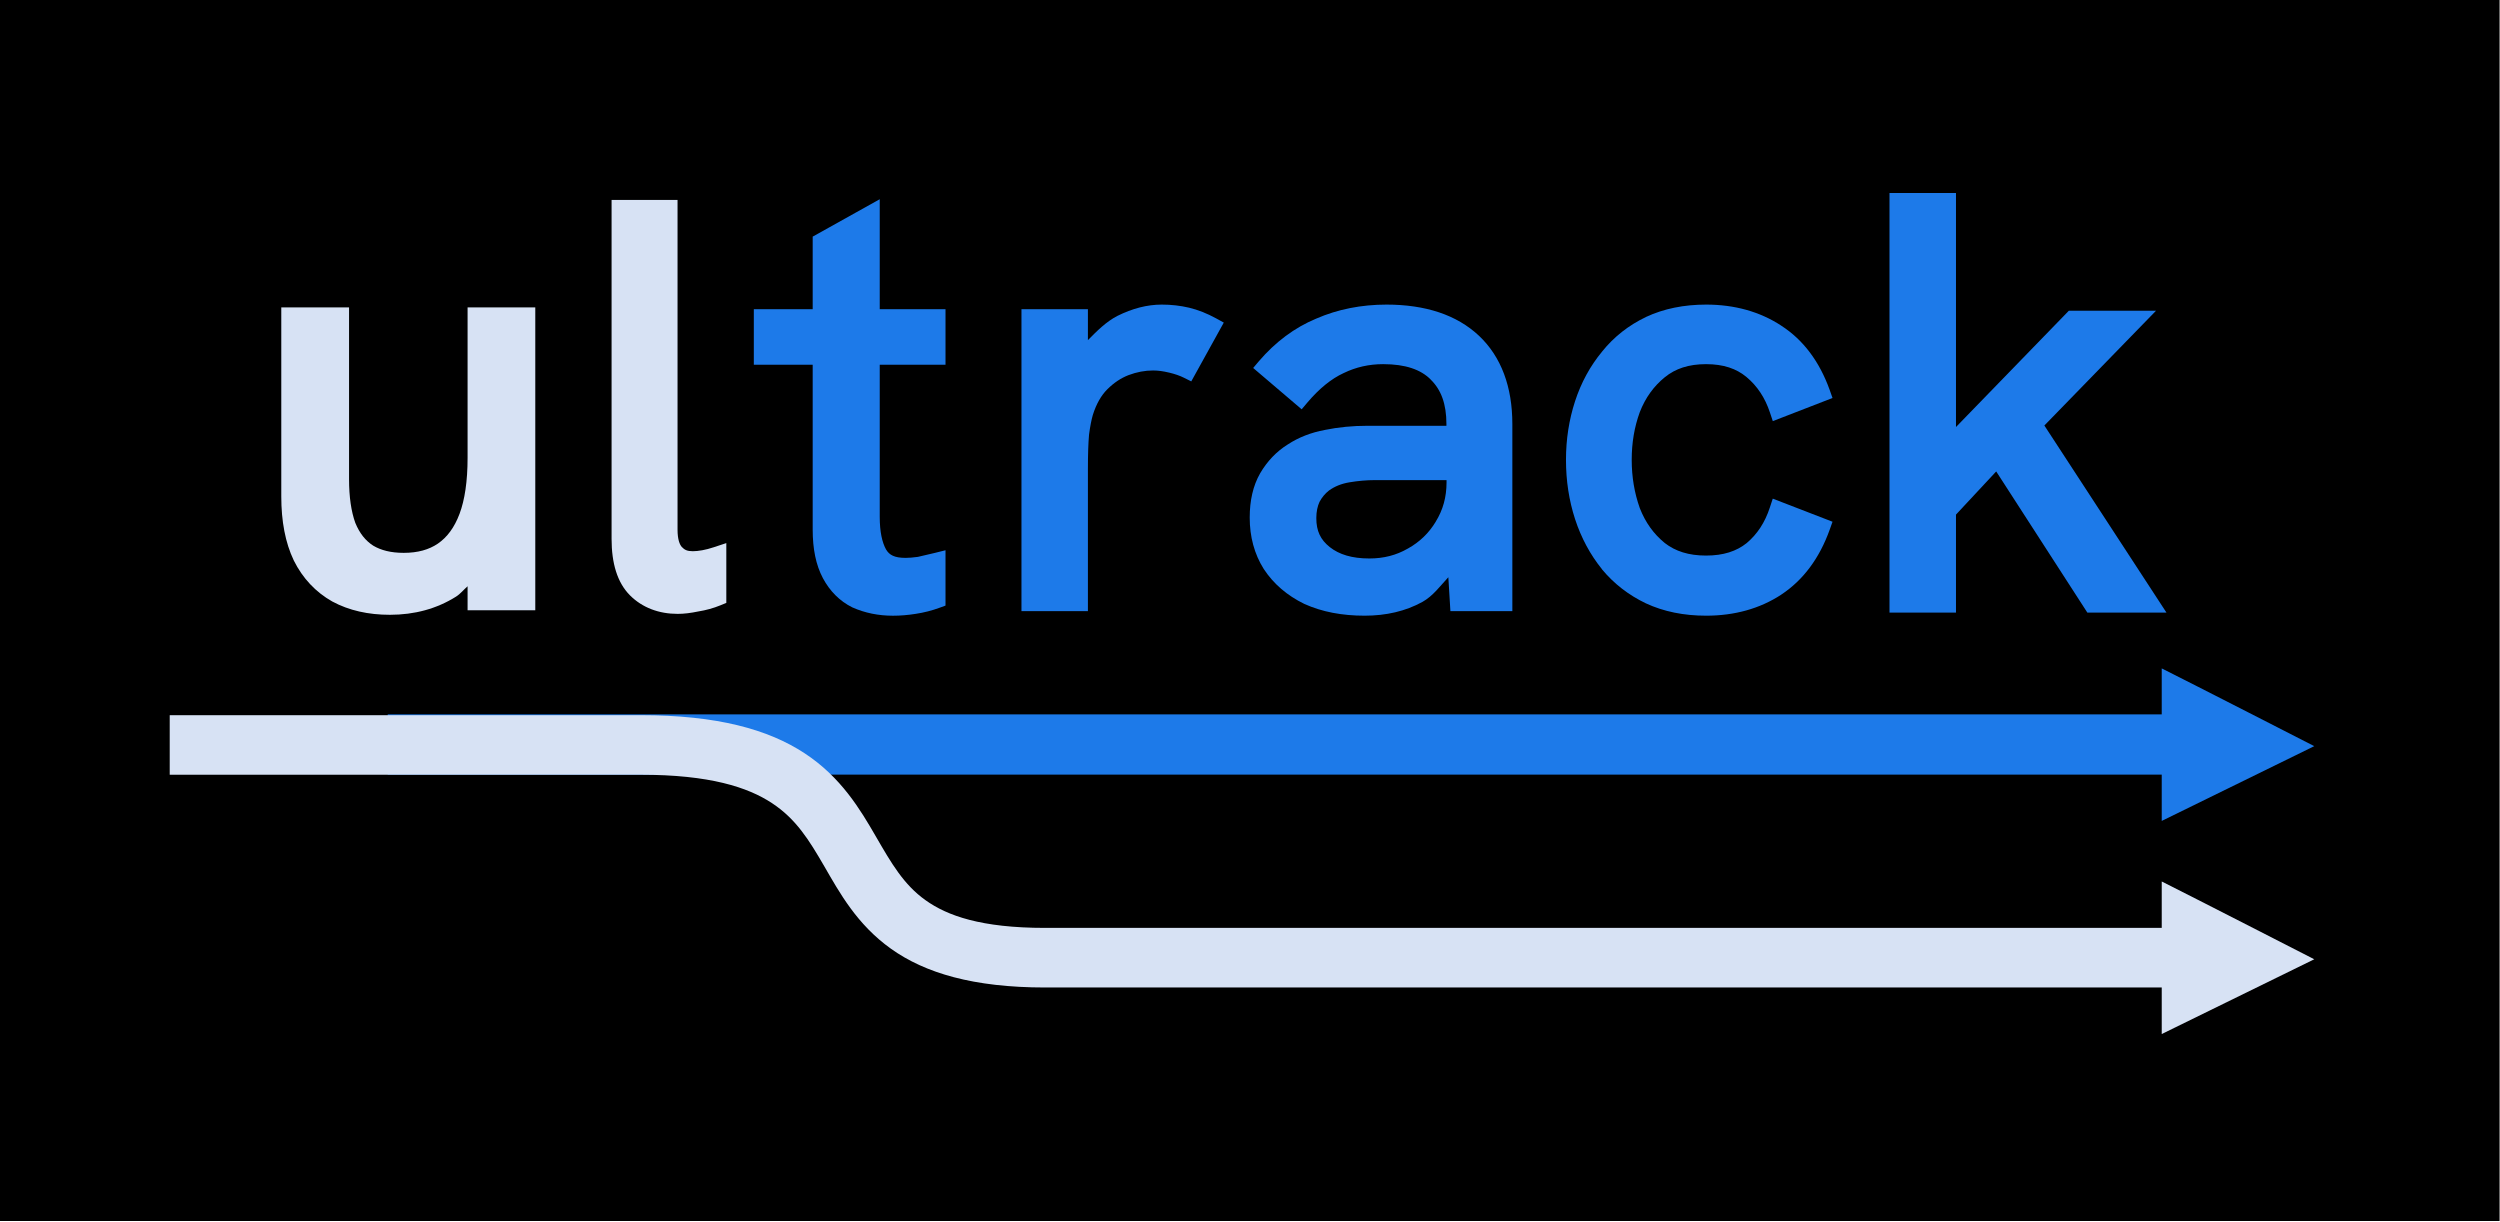
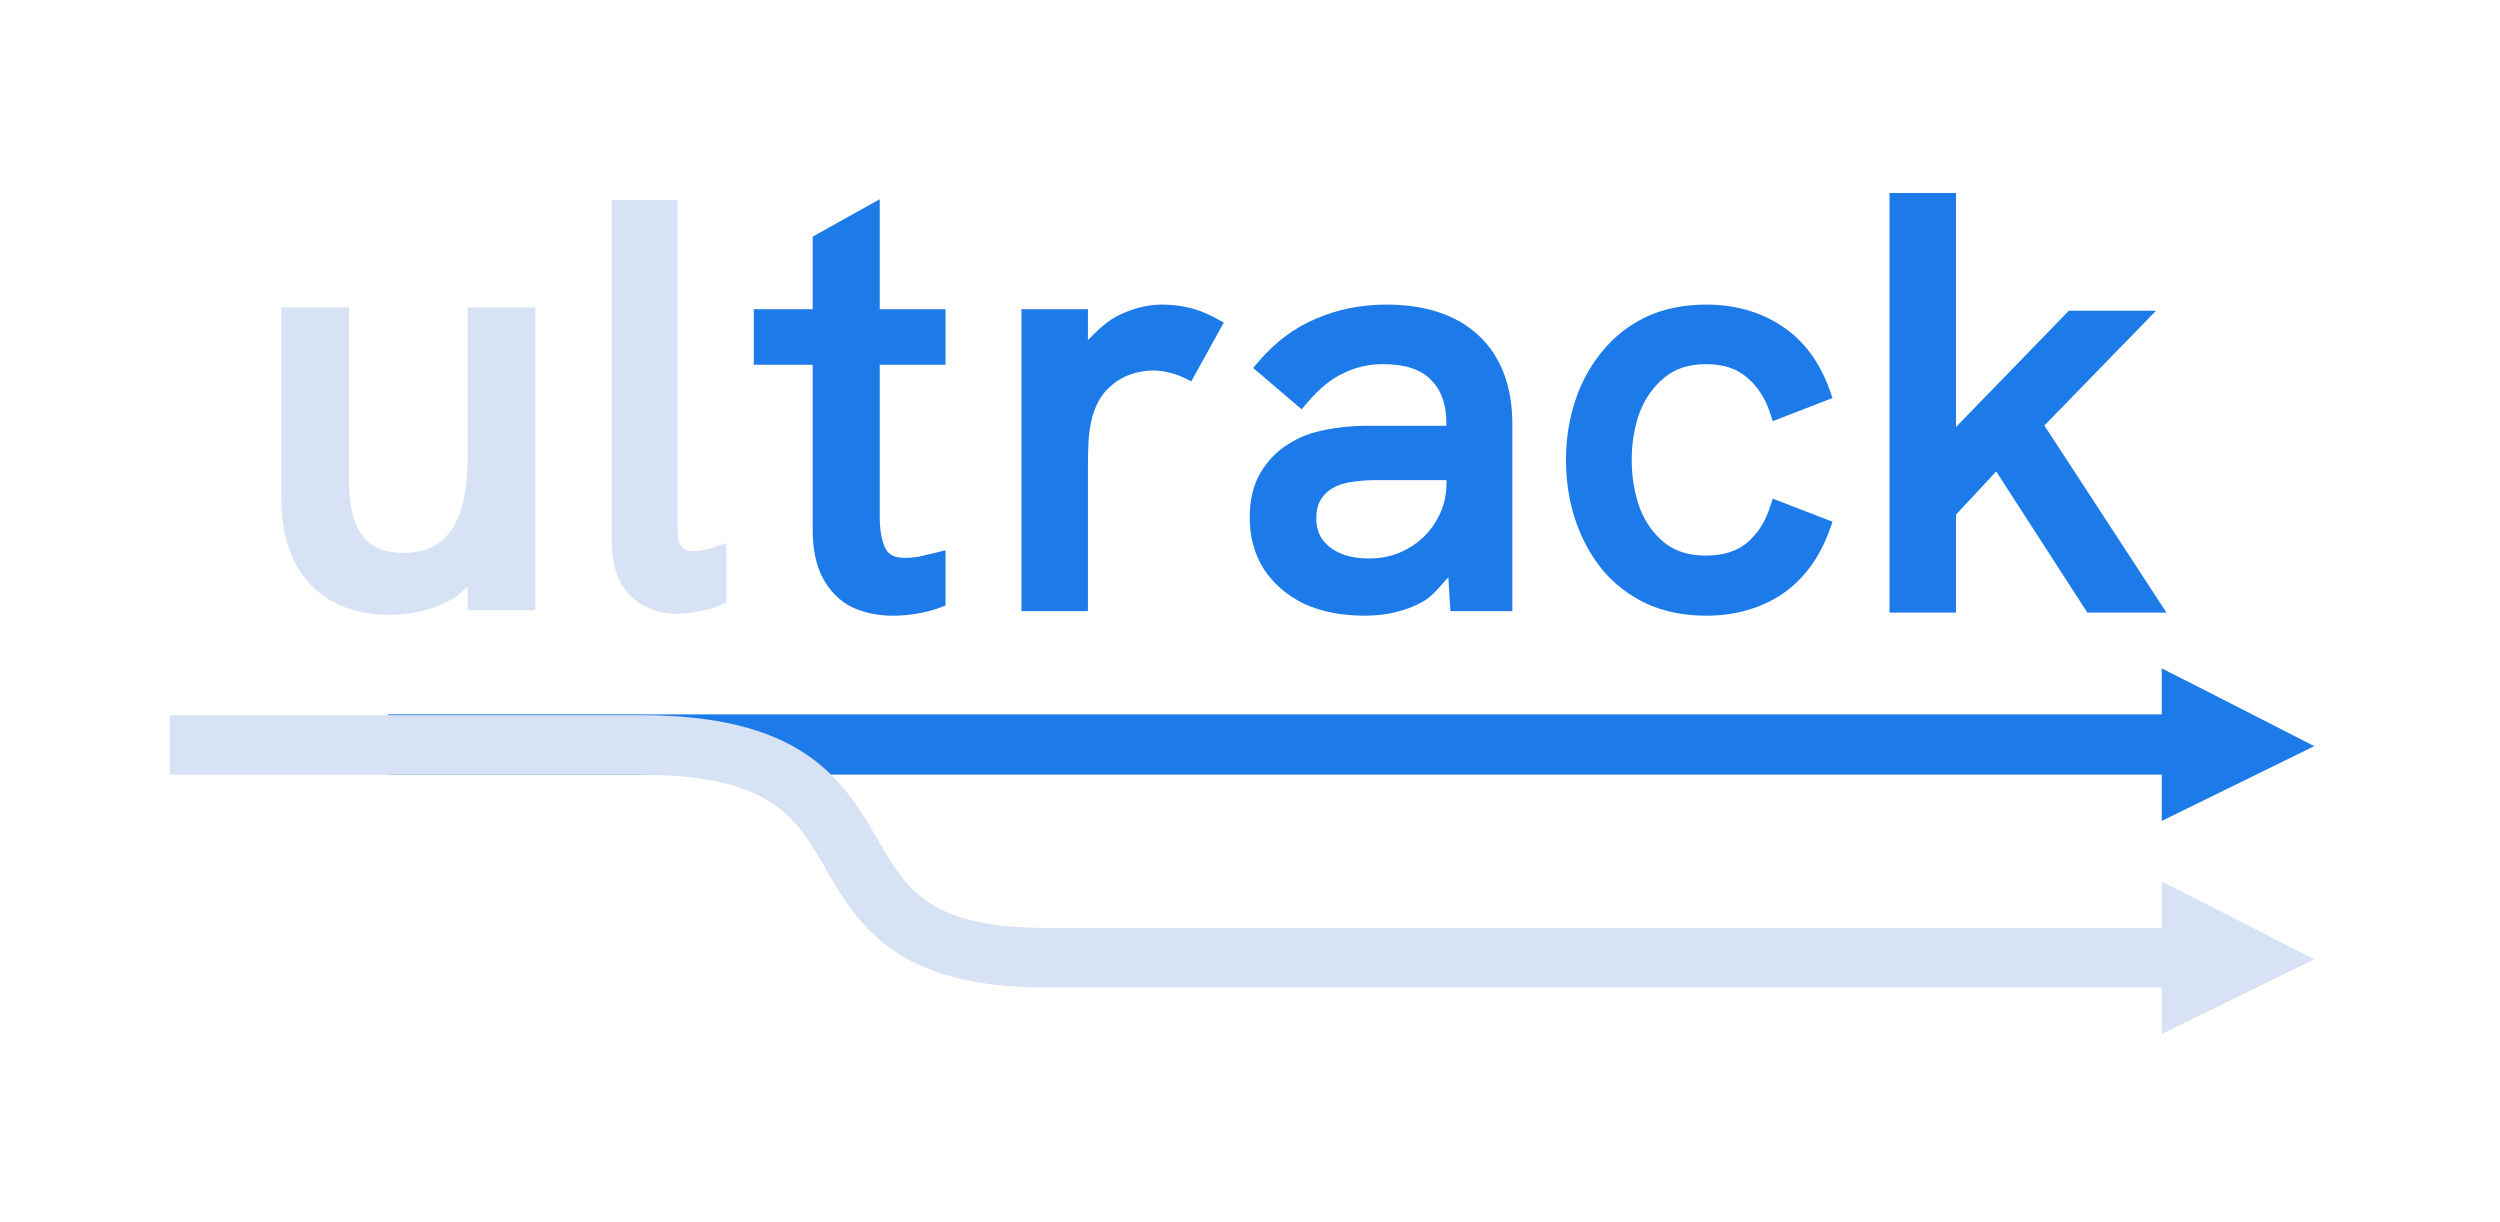
<svg xmlns="http://www.w3.org/2000/svg" width="100%" height="100%" viewBox="0 0 178 87" version="1.1" xml:space="preserve" style="fill-rule:evenodd;clip-rule:evenodd;stroke-linejoin:round;stroke-miterlimit:2;">
-   <g id="rect2" transform="matrix(2.83465,0,0,2.83465,-8.20949,-388.708)">
-     <rect x="2.896" y="137.127" width="62.784" height="30.669" />
-   </g>
+   <g id="rect2">
+     </g>
  <g id="g46" transform="matrix(1.46033,0,0,1.46033,-1174.02,168.252)">
    <path id="path46" d="M817.656,-100.229L817.656,-91.01C817.656,-89.801 817.851,-88.759 818.264,-87.892L818.266,-87.889L818.268,-87.883C818.698,-87.022 819.332,-86.345 820.141,-85.889L820.149,-85.885C820.957,-85.45 821.899,-85.24 822.952,-85.24C824.149,-85.24 825.237,-85.534 826.175,-86.125C826.392,-86.262 826.548,-86.465 826.739,-86.631L826.739,-85.462L830.04,-85.462L830.04,-100.229L826.739,-100.229L826.739,-92.888C826.739,-91.749 826.6,-90.839 826.349,-90.168C826.095,-89.491 825.743,-89.022 825.292,-88.711C824.858,-88.416 824.317,-88.26 823.624,-88.26C823,-88.26 822.516,-88.386 822.138,-88.611C821.764,-88.852 821.477,-89.205 821.264,-89.724C821.068,-90.269 820.96,-90.978 820.96,-91.851L820.96,-100.229L817.656,-100.229Z" style="fill:rgb(215,226,244);fill-rule:nonzero;" />
  </g>
  <g id="g47" transform="matrix(1.46033,0,0,1.46033,-1174.02,168.252)">
    <path id="path47" d="M833.76,-105.467L833.76,-88.943C833.76,-87.762 834.032,-86.814 834.66,-86.185C835.258,-85.588 836.065,-85.285 836.981,-85.285C837.29,-85.285 837.625,-85.327 837.988,-85.403C838.365,-85.463 838.727,-85.563 839.068,-85.703L839.354,-85.82L839.354,-88.736L838.746,-88.535C838.546,-88.468 838.358,-88.419 838.182,-88.387C838.003,-88.354 837.847,-88.34 837.717,-88.34C837.453,-88.34 837.316,-88.404 837.184,-88.547C837.081,-88.658 836.976,-88.916 836.976,-89.381L836.976,-105.467L833.76,-105.467Z" style="fill:rgb(215,226,244);fill-rule:nonzero;" />
  </g>
  <g id="g48" transform="matrix(1.46033,0,0,1.46033,-1174.02,168.252)">
    <path id="path48" d="M846.834,-105.502L843.565,-103.678L843.565,-100.139L840.695,-100.139L840.695,-97.433L843.565,-97.433L843.565,-89.39C843.565,-88.461 843.721,-87.668 844.064,-87.024C844.4,-86.394 844.883,-85.908 845.488,-85.606L845.496,-85.602L845.504,-85.599C846.106,-85.33 846.77,-85.195 847.479,-85.195C847.839,-85.195 848.207,-85.226 848.582,-85.285C848.986,-85.346 849.381,-85.446 849.764,-85.588L850.041,-85.689L850.041,-88.387L849.514,-88.256C849.222,-88.183 848.948,-88.119 848.694,-88.064C848.455,-88.031 848.252,-88.015 848.098,-88.015C847.554,-88.015 847.304,-88.152 847.143,-88.424C846.953,-88.761 846.834,-89.288 846.834,-90.01L846.834,-97.433L850.041,-97.433L850.041,-100.139L846.834,-100.139L846.834,-105.502Z" style="fill:rgb(29,122,233);fill-rule:nonzero;" />
  </g>
  <g id="path49" transform="matrix(2.83465,0,0,2.83465,-8.20949,-388.708)">
-     <path d="M32.077,144.778C31.709,144.778 31.336,144.876 30.963,145.062L30.962,145.062L30.961,145.063C30.682,145.207 30.451,145.438 30.222,145.671L30.222,144.894L28.553,144.894L28.553,152.477L30.222,152.477L30.222,148.91C30.222,148.538 30.232,148.25 30.25,148.049C30.25,148.048 30.25,148.047 30.25,148.046C30.278,147.836 30.311,147.669 30.345,147.552C30.433,147.271 30.556,147.059 30.709,146.906C30.873,146.742 31.049,146.625 31.241,146.55C31.45,146.471 31.655,146.433 31.859,146.433C31.984,146.433 32.115,146.451 32.254,146.485L32.257,146.485C32.409,146.521 32.533,146.565 32.629,146.613L32.818,146.707L33.635,145.23L33.442,145.124C33.215,145 32.989,144.91 32.764,144.856C32.544,144.804 32.314,144.778 32.076,144.778L32.077,144.778Z" style="fill:rgb(29,122,233);fill-rule:nonzero;" />
+     <path d="M32.077,144.778C31.709,144.778 31.336,144.876 30.963,145.062L30.962,145.062L30.961,145.063C30.682,145.207 30.451,145.438 30.222,145.671L30.222,144.894L28.553,144.894L28.553,152.477L30.222,152.477L30.222,148.91C30.222,148.538 30.232,148.25 30.25,148.049L30.25,148.046C30.278,147.836 30.311,147.669 30.345,147.552C30.433,147.271 30.556,147.059 30.709,146.906C30.873,146.742 31.049,146.625 31.241,146.55C31.45,146.471 31.655,146.433 31.859,146.433C31.984,146.433 32.115,146.451 32.254,146.485L32.257,146.485C32.409,146.521 32.533,146.565 32.629,146.613L32.818,146.707L33.635,145.23L33.442,145.124C33.215,145 32.989,144.91 32.764,144.856C32.544,144.804 32.314,144.778 32.076,144.778L32.077,144.778Z" style="fill:rgb(29,122,233);fill-rule:nonzero;" />
  </g>
  <g id="path50" transform="matrix(2.83465,0,0,2.83465,-8.20949,-388.708)">
    <path d="M37.725,144.778C37.09,144.778 36.498,144.895 35.957,145.13C35.413,145.356 34.93,145.717 34.515,146.202L34.373,146.37L35.591,147.408L35.733,147.24C36.037,146.881 36.342,146.638 36.642,146.5L36.646,146.498C36.955,146.348 37.283,146.274 37.638,146.274C38.201,146.274 38.583,146.411 38.831,146.659L38.831,146.661C39.092,146.914 39.227,147.27 39.227,147.779L39.227,147.822L37.244,147.822C36.874,147.822 36.518,147.856 36.175,147.926C36.175,147.926 36.174,147.927 36.173,147.927C35.83,147.99 35.517,148.111 35.242,148.291C34.96,148.466 34.726,148.711 34.547,149.017L34.547,149.018L34.546,149.019C34.369,149.329 34.286,149.703 34.286,150.128C34.286,150.607 34.402,151.043 34.638,151.418L34.639,151.42L34.641,151.422C34.885,151.794 35.228,152.087 35.655,152.295L35.658,152.296L35.661,152.298C36.1,152.496 36.605,152.592 37.171,152.592C37.713,152.592 38.202,152.479 38.624,152.246L38.625,152.246L38.626,152.245C38.89,152.097 39.07,151.846 39.275,151.626L39.327,152.477L40.883,152.477L40.883,147.779C40.883,146.848 40.606,146.091 40.046,145.562C39.485,145.034 38.696,144.778 37.721,144.778L37.725,144.778ZM37.421,149.187L39.23,149.187L39.23,149.243C39.23,149.612 39.141,149.935 38.959,150.229L38.959,150.231C38.785,150.519 38.555,150.741 38.257,150.907L38.255,150.907L38.254,150.908C37.97,151.072 37.654,151.155 37.291,151.155C36.852,151.155 36.531,151.054 36.297,150.869C36.064,150.684 35.959,150.464 35.959,150.142C35.959,149.976 35.989,149.842 36.04,149.732C36.102,149.617 36.18,149.524 36.277,149.448C36.422,149.344 36.589,149.276 36.791,149.242C37.012,149.205 37.223,149.187 37.422,149.187L37.421,149.187Z" style="fill:rgb(29,122,233);fill-rule:nonzero;" />
  </g>
  <g id="path51" transform="matrix(2.83465,0,0,2.83465,-8.20949,-388.708)">
    <path d="M45.752,144.778C45.194,144.778 44.687,144.88 44.239,145.089L44.239,145.09C43.806,145.296 43.435,145.587 43.136,145.959C43.135,145.959 43.136,145.96 43.136,145.96C42.838,146.32 42.611,146.736 42.458,147.205C42.306,147.672 42.23,148.163 42.23,148.678C42.23,149.201 42.306,149.698 42.458,150.166C42.611,150.634 42.836,151.055 43.133,151.423L43.133,151.426C43.434,151.789 43.804,152.075 44.237,152.282C44.685,152.49 45.191,152.592 45.749,152.592C46.461,152.592 47.097,152.417 47.637,152.064L47.637,152.063C48.192,151.697 48.599,151.144 48.854,150.432L48.925,150.232L47.424,149.652L47.352,149.871C47.228,150.253 47.033,150.546 46.768,150.769C46.512,150.974 46.183,151.082 45.748,151.082C45.313,151.082 44.978,150.974 44.712,150.767C44.434,150.541 44.226,150.253 44.084,149.89C43.949,149.51 43.881,149.107 43.881,148.677C43.881,148.248 43.948,147.852 44.083,147.482L44.083,147.481C44.225,147.117 44.434,146.829 44.713,146.602C44.98,146.385 45.314,146.274 45.748,146.274C46.183,146.274 46.511,146.385 46.767,146.6C47.034,146.824 47.228,147.114 47.352,147.486L47.425,147.705L48.925,147.124L48.854,146.923C48.599,146.212 48.192,145.664 47.636,145.307L47.636,145.306C47.096,144.953 46.461,144.778 45.749,144.778L45.752,144.778Z" style="fill:rgb(29,122,233);fill-rule:nonzero;" />
  </g>
  <g id="path52" transform="matrix(2.83465,0,0,2.83465,-8.20949,-388.708)">
-     <rect x="12.635" y="155.071" width="45.113" height="1.513" style="fill:rgb(29,122,233);fill-rule:nonzero;" />
+     <rect x="12.635" y="155.071" width="45.113" height="1.513" style="fill:rgb(29,122,233);" />
  </g>
  <g id="path53" transform="matrix(2.83465,0,0,2.83465,-8.20949,-388.708)">
    <path d="M7.159,155.091L7.159,156.587L18.988,156.587C20.723,156.587 21.678,156.9 22.285,157.299C22.893,157.699 23.217,158.226 23.6,158.886C23.983,159.547 24.418,160.346 25.274,160.957C26.13,161.568 27.344,161.931 29.147,161.931L57.677,161.931L57.677,160.434L29.147,160.434C27.539,160.434 26.69,160.129 26.143,159.738C25.595,159.348 25.286,158.811 24.895,158.136C24.504,157.46 24.024,156.651 23.108,156.049C22.192,155.446 20.905,155.091 18.988,155.091L7.159,155.091Z" style="fill:rgb(215,226,244);fill-rule:nonzero;" />
  </g>
  <g id="path54" transform="matrix(2.83465,0,0,2.83465,-8.20949,-388.708)">
    <path d="M57.194,153.916C57.945,154.291 61.025,155.869 61.025,155.869L57.194,157.747L57.194,153.916Z" style="fill:rgb(29,122,233);fill-rule:nonzero;" />
  </g>
  <g id="path55" transform="matrix(2.83465,0,0,2.83465,-8.20949,-388.708)">
    <path d="M57.194,159.268C57.945,159.644 61.025,161.222 61.025,161.222L57.194,163.1L57.194,159.268Z" style="fill:rgb(215,226,244);fill-rule:nonzero;" />
  </g>
  <g id="path56" transform="matrix(2.83465,0,0,2.83465,-8.20949,-388.708)">
    <path d="M50.356,141.975L50.356,152.515L52.026,152.515L52.026,150.053L53.036,148.969L55.326,152.515L57.313,152.515L54.246,147.815L57.05,144.933L54.86,144.933L52.026,147.853L52.026,141.975L50.356,141.975Z" style="fill:rgb(29,122,233);fill-rule:nonzero;" />
  </g>
</svg>
